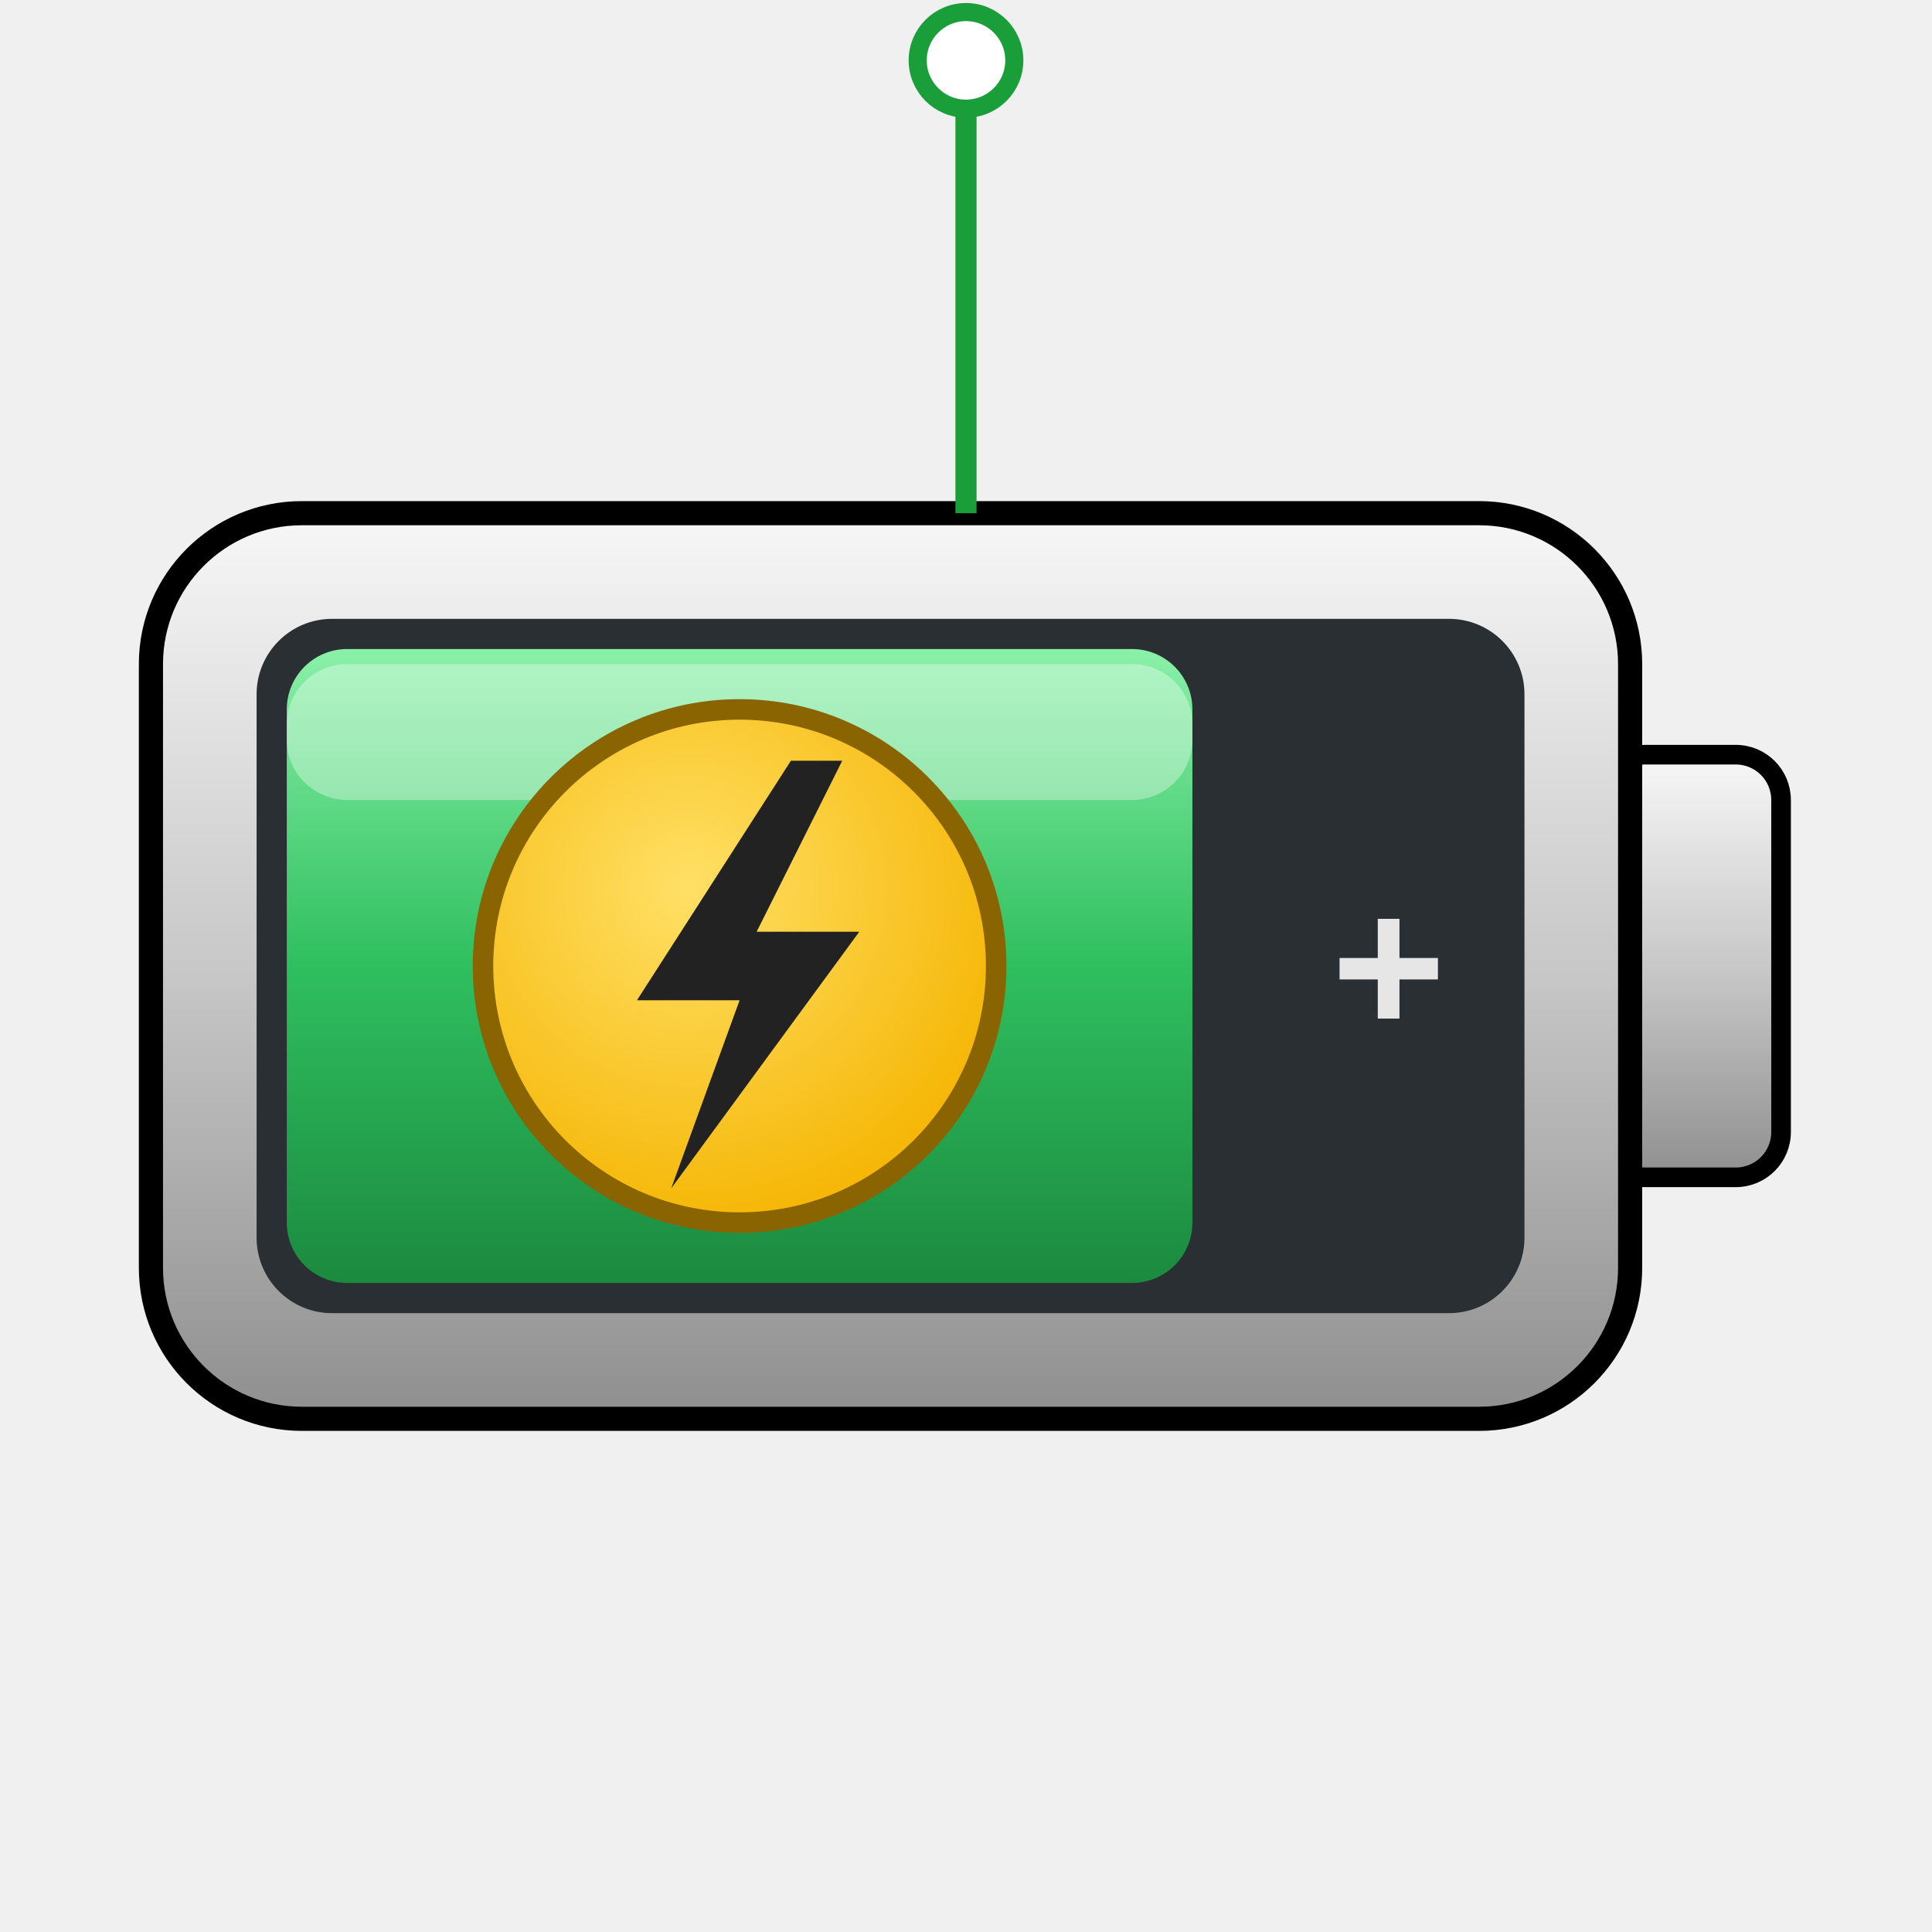
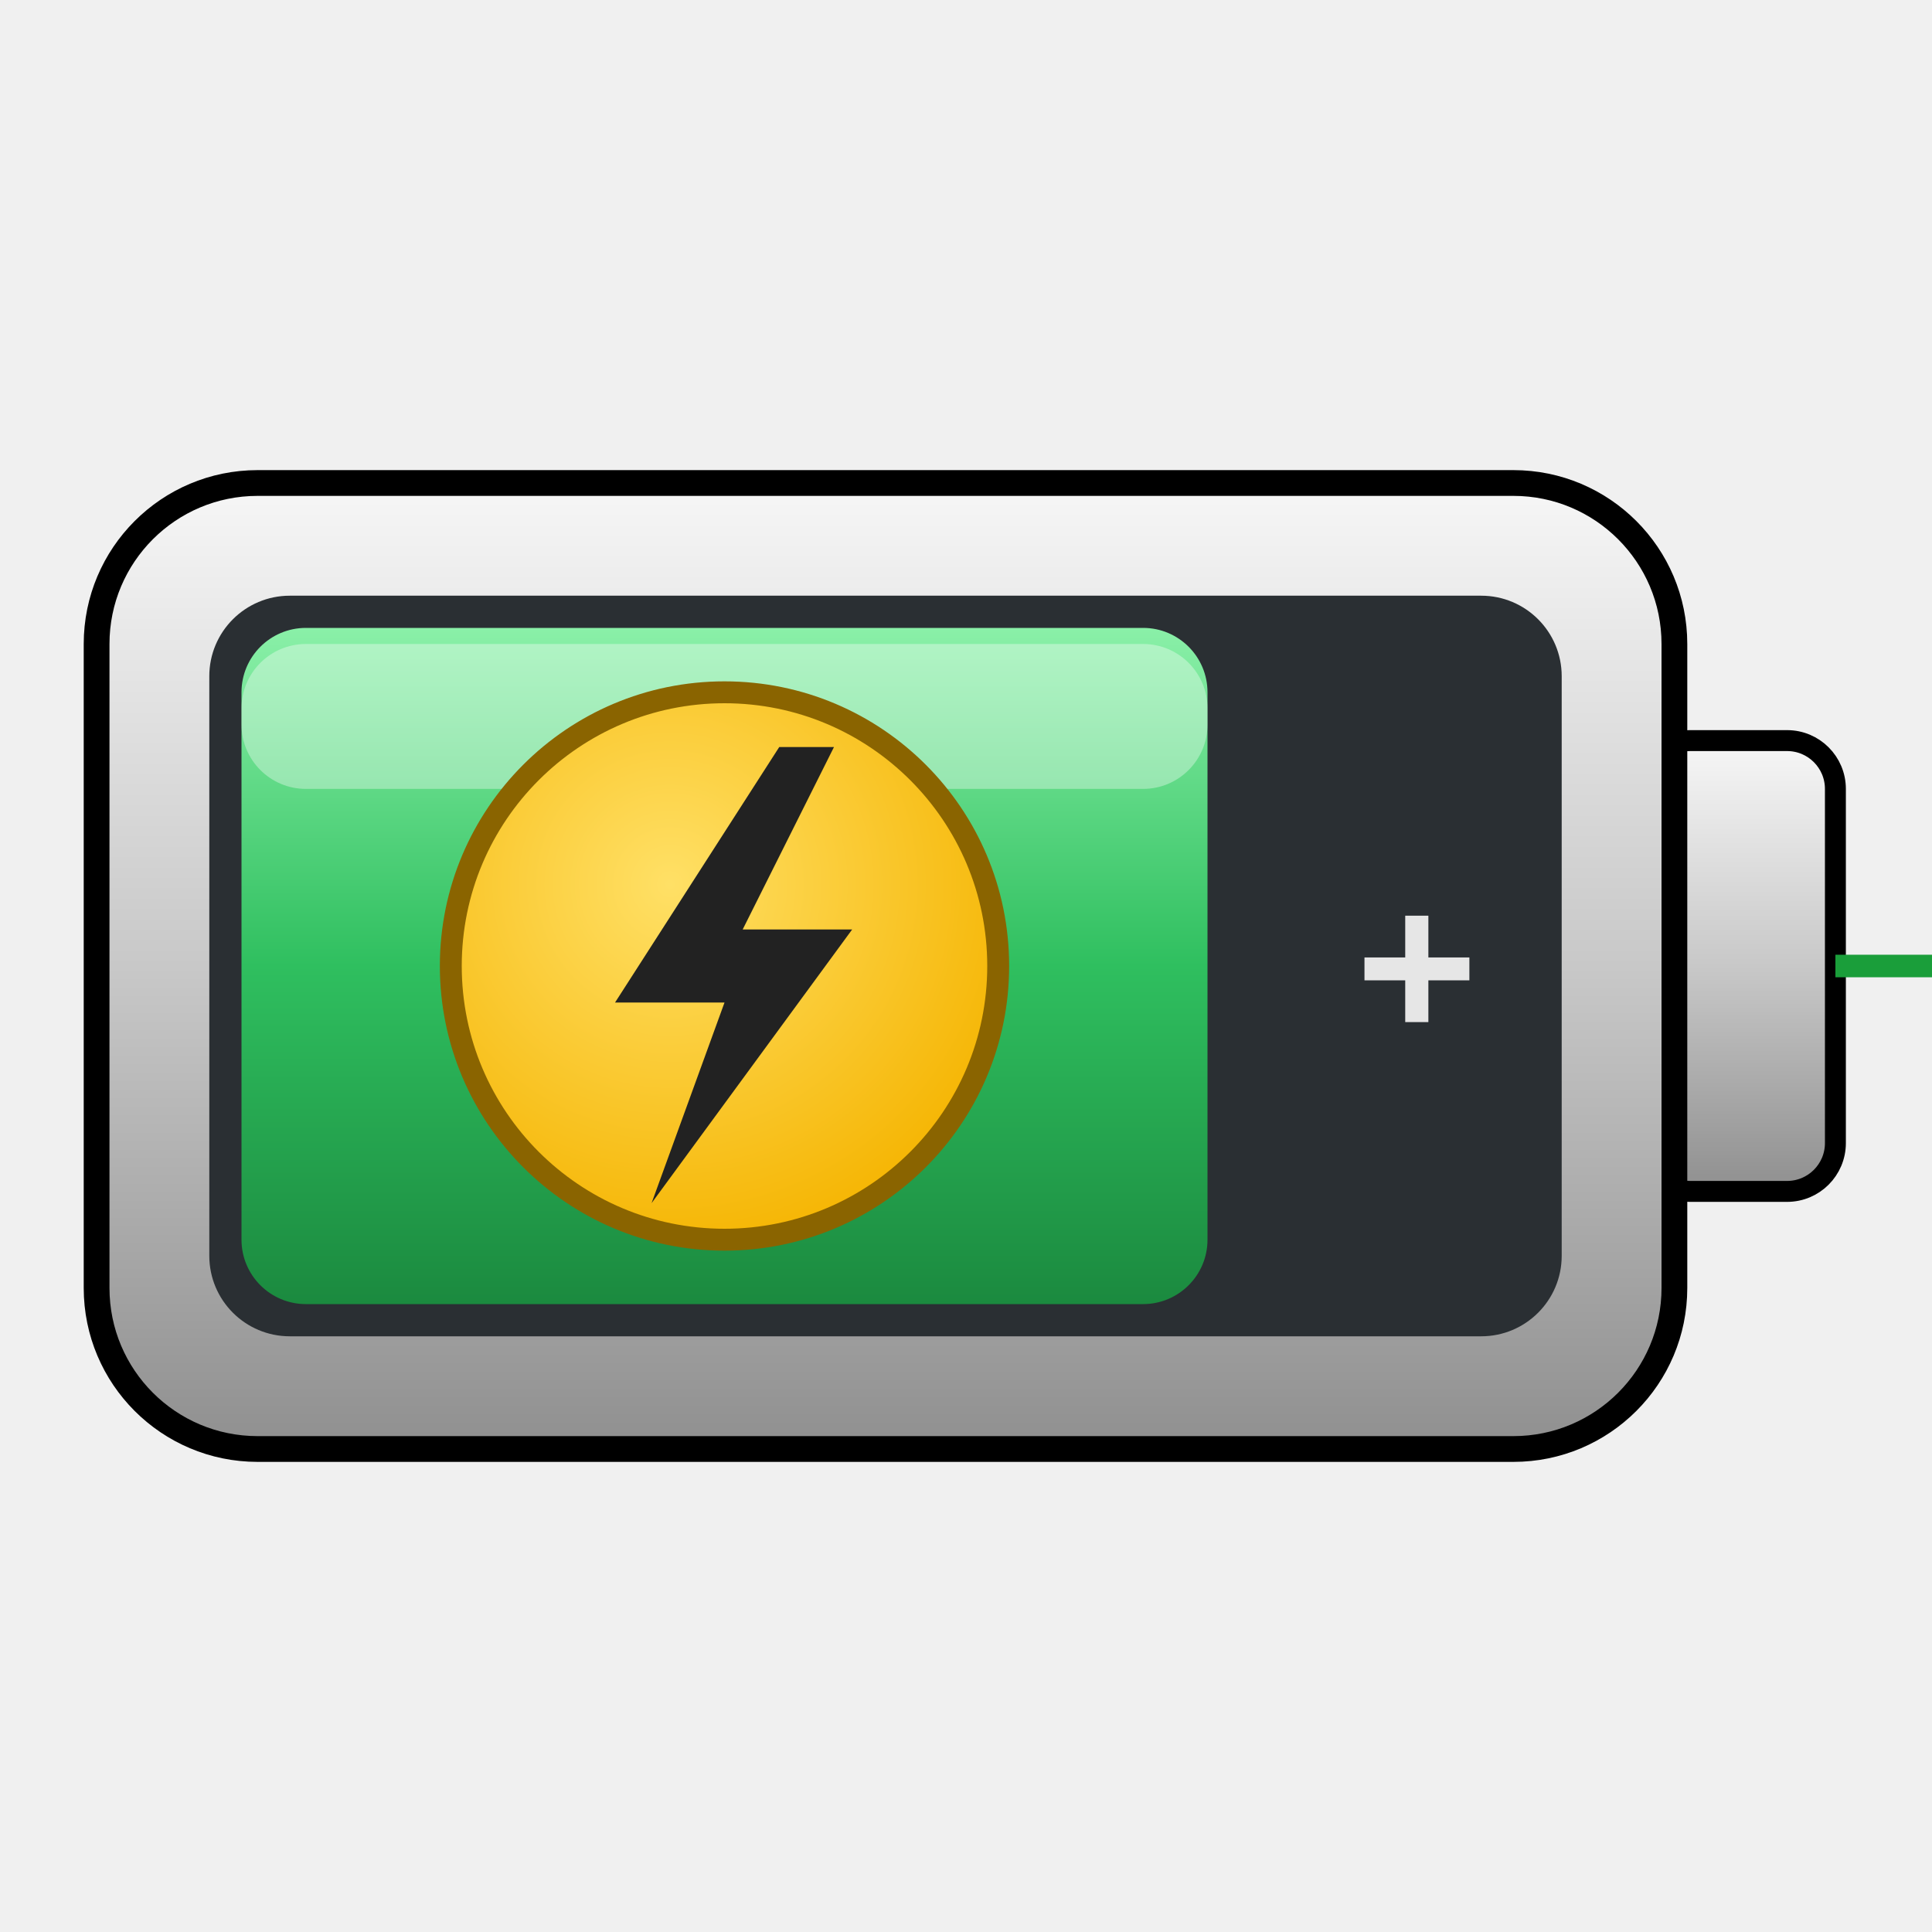
- <svg xmlns="http://www.w3.org/2000/svg" version="1.1" width="128mm" height="128mm" viewBox="-4 -4 128 128">
+ <svg xmlns="http://www.w3.org/2000/svg" version="1.1" width="120mm" height="120mm" viewBox="0 0 120 120">
  <defs>
    <radialGradient id="badge" cx="0.4" cy="0.35" r="0.7">
      <stop offset="0" stop-color="#ffe066" />
      <stop offset="1" stop-color="#f5b400" />
    </radialGradient>
    <linearGradient id="shell" x1="0" y1="0" x2="0" y2="1">
      <stop offset="0" stop-color="#f7f7f7" />
      <stop offset="0.5" stop-color="#c8c8c8" />
      <stop offset="1" stop-color="#8f8f8f" />
    </linearGradient>
    <linearGradient id="charge" x1="0" y1="0" x2="0" y2="1">
      <stop offset="0" stop-color="#8af0a8" />
      <stop offset="0.5" stop-color="#2fbf5f" />
      <stop offset="1" stop-color="#1b8a3f" />
    </linearGradient>
  </defs>
  <rect x="102" y="46" width="12" height="28" rx="3" fill="url(#shell)" stroke="#000" stroke-width="1.3" />
  <rect x="6" y="30" width="98" height="60" rx="10" fill="url(#shell)" stroke="#000" stroke-width="1.6" />
  <rect x="13" y="37" width="84" height="46" rx="5" fill="#2a2f33" />
  <rect x="15" y="39" width="60" height="42" rx="4" fill="url(#charge)" />
  <rect x="15" y="40" width="60" height="9" rx="4" fill="#ffffff" fill-opacity="0.35" />
  <text x="88" y="64.5" font-family="Arial" font-weight="bold" font-size="13" fill="#e6e6e6" text-anchor="middle">+</text>
  <circle cx="45" cy="60" r="17" fill="url(#badge)" stroke="#8a6400" stroke-width="1.36" />
  <path d="M 48.40,46.40 L 38.20,62.27 L 45.00,62.27 L 40.47,74.73 L 52.93,57.73 L 46.13,57.73 L 51.80,46.40 Z" fill="#222" />
-   <line x1="60" y1="3.2" x2="60" y2="30" stroke="#1a9e3a" stroke-width="1.4" />
-   <circle cx="60" cy="0" r="3.2" fill="#fff" stroke="#1a9e3a" stroke-width="1.2" />
+   <line x1="114" y1="60" x2="120" y2="60" stroke="#1a9e3a" stroke-width="1.4" />
</svg>
